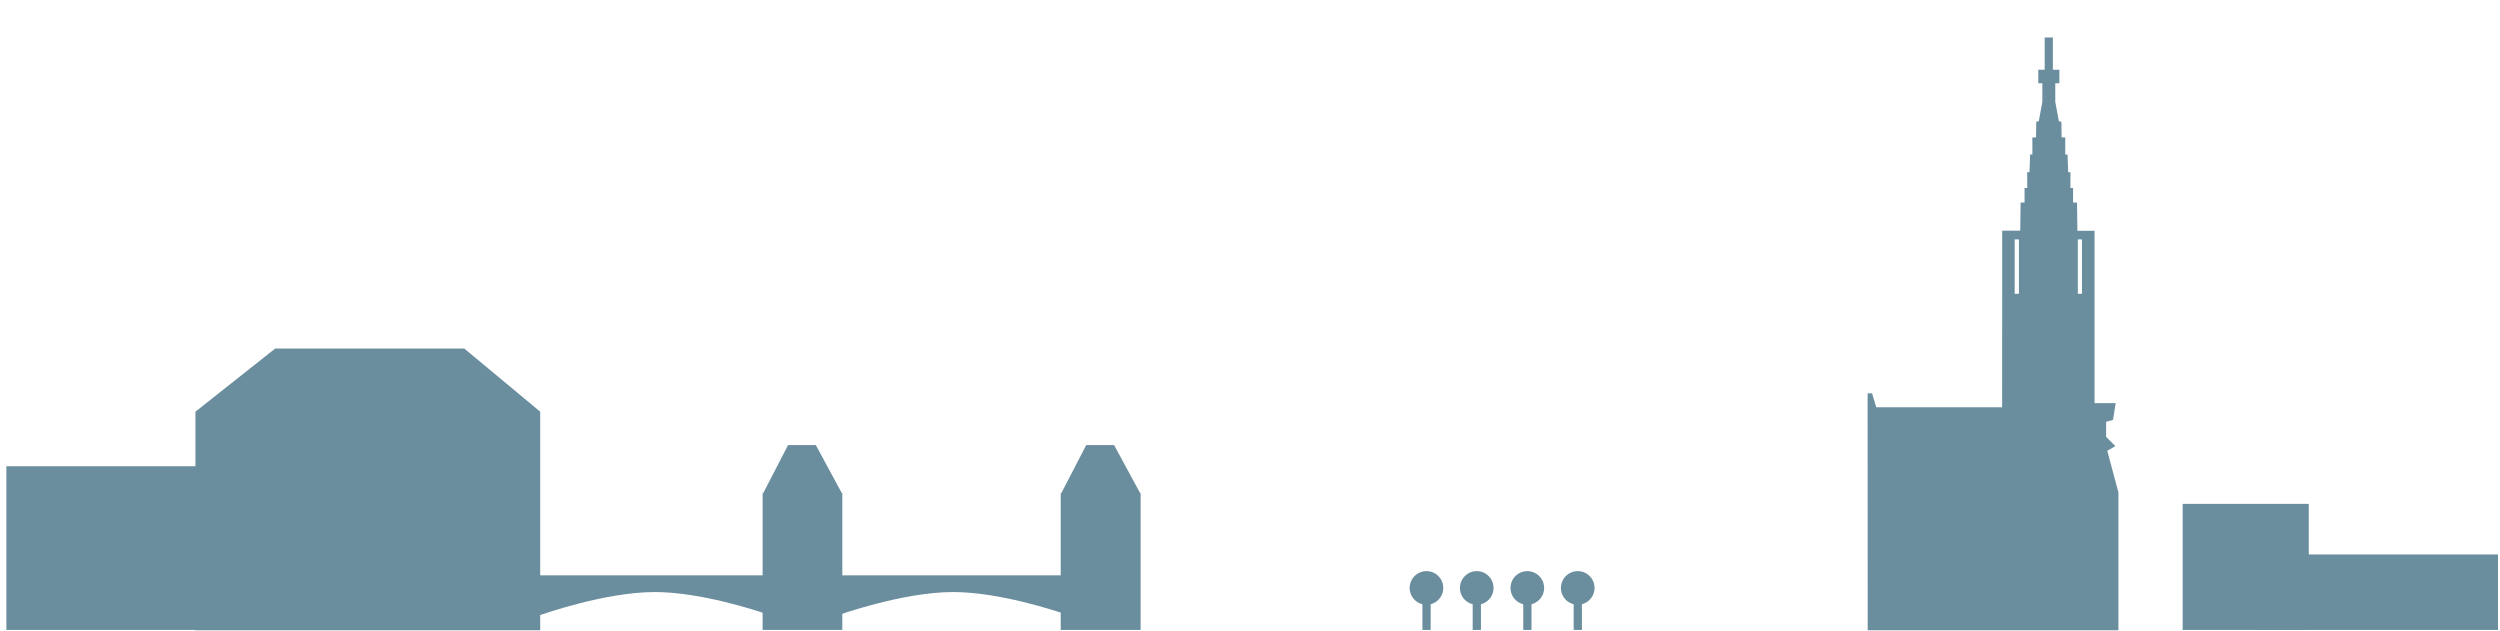
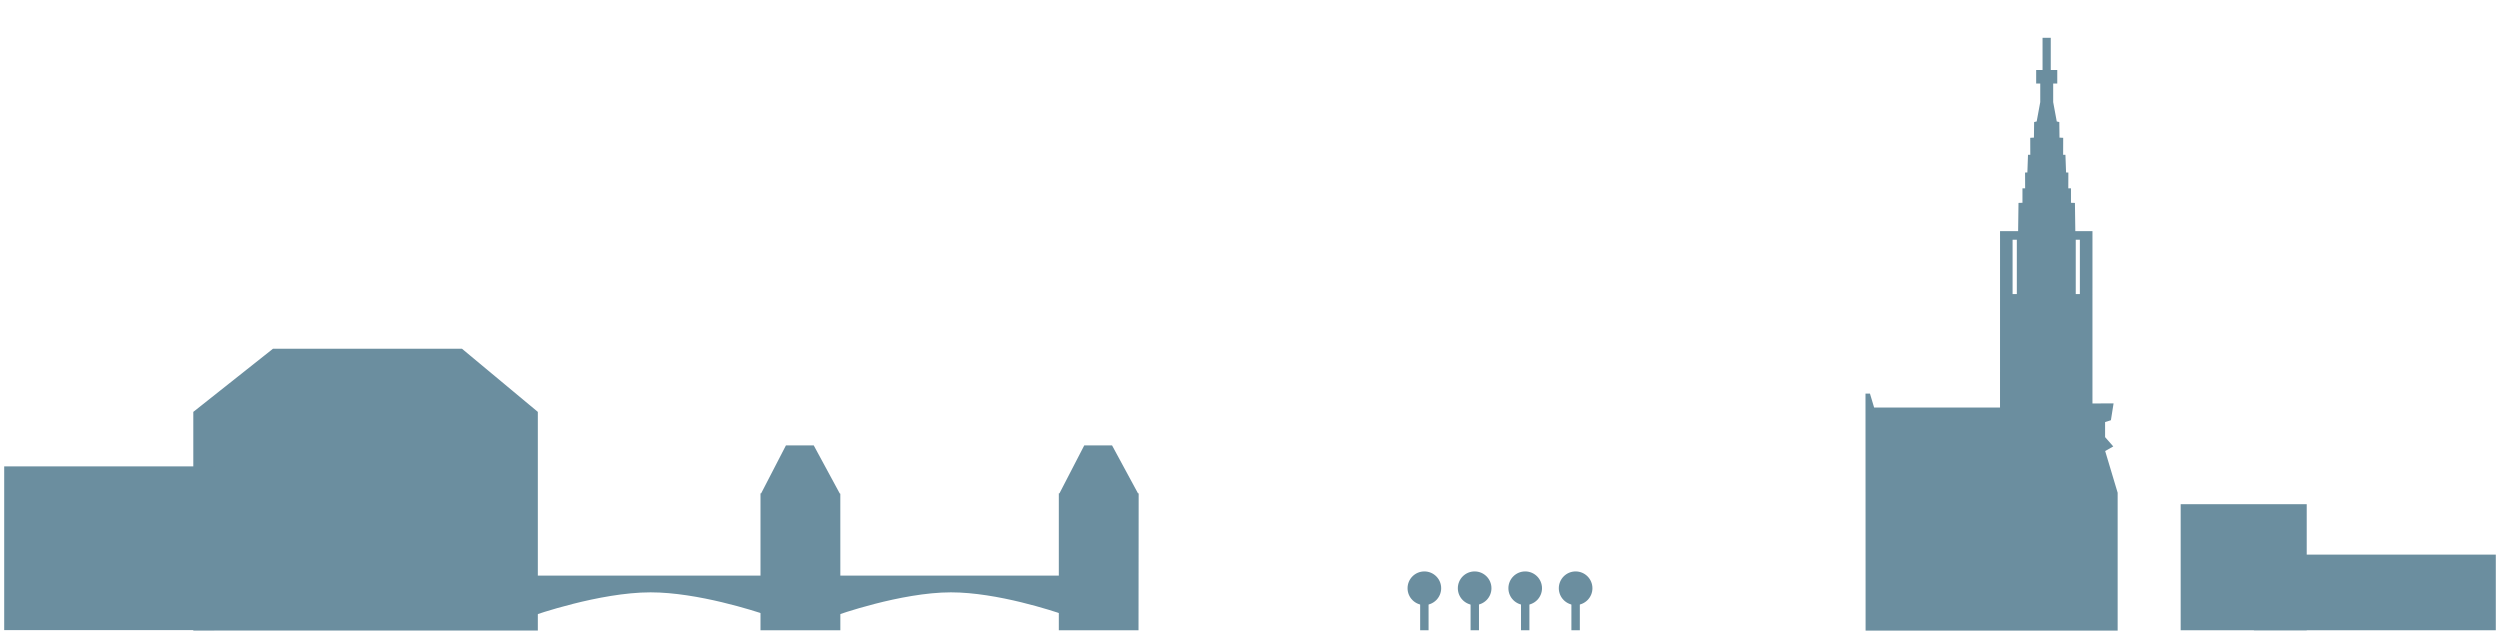
<svg xmlns="http://www.w3.org/2000/svg" width="595" height="150" id="svg2" version="1.1">
  <defs id="defs4" />
-   <g id="layer1" transform="translate(-442.5,-536.4336)">
-     <g transform="matrix(0.5587795,0,0,0.5587795,288.7532,284.8049)" id="g5052-0" style="fill:#6b8e9f;fill-opacity:1">
-       <path style="color:#000000;fill:#6b8e9f;fill-opacity:1;fill-rule:nonzero;stroke:none;stroke-width:1;marker:none;visibility:visible;display:inline;overflow:visible;enable-background:new" id="path5054-0" d="m 889,701.362 a 6,6 0 1 1 -12,0 6,6 0 1 1 12,0 z" transform="matrix(1.193073,0,0,1.193073,-170.7618,-136.0397)" />
-       <rect style="color:#000000;fill:#6b8e9f;fill-opacity:1;fill-rule:nonzero;stroke:none;stroke-width:1;marker:none;visibility:visible;display:inline;overflow:visible;enable-background:new" id="rect5056-9" width="3.519" height="12.771" x="880.992" y="705.862" />
-       <path style="color:#000000;fill:#6b8e9f;fill-opacity:1;fill-rule:nonzero;stroke:none;stroke-width:1;marker:none;visibility:visible;display:inline;overflow:visible;enable-background:new" id="path5054-0-3" d="m 889,701.362 a 6,6 0 1 1 -12,0 6,6 0 1 1 12,0 z" transform="matrix(1.193073,0,0,1.193073,-149.3466,-136.0397)" />
-       <rect style="color:#000000;fill:#6b8e9f;fill-opacity:1;fill-rule:nonzero;stroke:none;stroke-width:1;marker:none;visibility:visible;display:inline;overflow:visible;enable-background:new" id="rect5056-9-1" width="3.519" height="12.771" x="902.407" y="705.862" />
-       <path style="color:#000000;fill:#6b8e9f;fill-opacity:1;fill-rule:nonzero;stroke:none;stroke-width:1;marker:none;visibility:visible;display:inline;overflow:visible;enable-background:new" id="path5054-0-3-6" d="m 889,701.362 a 6,6 0 1 1 -12,0 6,6 0 1 1 12,0 z" transform="matrix(1.193073,0,0,1.193073,-127.8111,-136.0397)" />
-       <rect style="color:#000000;fill:#6b8e9f;fill-opacity:1;fill-rule:nonzero;stroke:none;stroke-width:1;marker:none;visibility:visible;display:inline;overflow:visible;enable-background:new" id="rect5056-9-1-4" width="3.519" height="12.771" x="923.943" y="705.862" />
-       <path style="color:#000000;fill:#6b8e9f;fill-opacity:1;fill-rule:nonzero;stroke:none;stroke-width:1;marker:none;visibility:visible;display:inline;overflow:visible;enable-background:new" id="path5054-0-3-6-1" d="m 889,701.362 a 6,6 0 1 1 -12,0 6,6 0 1 1 12,0 z" transform="matrix(1.193073,0,0,1.193073,-106.3357,-136.0397)" />
-       <rect style="color:#000000;fill:#6b8e9f;fill-opacity:1;fill-rule:nonzero;stroke:none;stroke-width:1;marker:none;visibility:visible;display:inline;overflow:visible;enable-background:new" id="rect5056-9-1-4-2" width="3.519" height="12.771" x="945.418" y="705.862" />
+   <g id="layer1" transform="translate(0,-902.3622)">
+     <g transform="matrix(0.5587795,0,0,0.5587795,-154.2481,650.8041)" id="g5052-0" style="fill:#6b8e9f;fill-opacity:1">
+       <path style="color:#000000;fill:#6b8e9f;fill-opacity:1;fill-rule:nonzero;stroke:none;stroke-width:1;marker:none;visibility:visible;display:inline;overflow:visible;enable-background:new" id="path5054-0" d="m 889,701.362 c 0,3.314 -2.686,6 -6,6 -3.314,0 -6,-2.686 -6,-6 0,-3.314 2.686,-6 6,-6 3.314,0 6,2.686 6,6 z" transform="matrix(1.193073,0,0,1.193073,-170.7618,-136.0397)" />
+       <rect style="color:#000000;fill:#6b8e9f;fill-opacity:1;fill-rule:nonzero;stroke:none;stroke-width:1;marker:none;visibility:visible;display:inline;overflow:visible;enable-background:new" id="rect5056-9" width="3.582" height="12.771" x="880.929" y="705.862" />
+       <path style="color:#000000;fill:#6b8e9f;fill-opacity:1;fill-rule:nonzero;stroke:none;stroke-width:1;marker:none;visibility:visible;display:inline;overflow:visible;enable-background:new" id="path5054-0-3" d="m 889,701.362 c 0,3.314 -2.686,6 -6,6 -3.314,0 -6,-2.686 -6,-6 0,-3.314 2.686,-6 6,-6 3.314,0 6,2.686 6,6 z" transform="matrix(1.193073,0,0,1.193073,-149.3466,-136.0397)" />
+       <rect style="color:#000000;fill:#6b8e9f;fill-opacity:1;fill-rule:nonzero;stroke:none;stroke-width:1;marker:none;visibility:visible;display:inline;overflow:visible;enable-background:new" id="rect5056-9-1" width="3.578" height="12.771" x="902.407" y="705.862" />
+       <path style="color:#000000;fill:#6b8e9f;fill-opacity:1;fill-rule:nonzero;stroke:none;stroke-width:1;marker:none;visibility:visible;display:inline;overflow:visible;enable-background:new" id="path5054-0-3-6" d="m 889,701.362 c 0,3.314 -2.686,6 -6,6 -3.314,0 -6,-2.686 -6,-6 0,-3.314 2.686,-6 6,-6 3.314,0 6,2.686 6,6 z" transform="matrix(1.193073,0,0,1.193073,-127.8111,-136.0397)" />
+       <rect style="color:#000000;fill:#6b8e9f;fill-opacity:1;fill-rule:nonzero;stroke:none;stroke-width:1;marker:none;visibility:visible;display:inline;overflow:visible;enable-background:new" id="rect5056-9-1-4" width="3.579" height="12.771" x="923.883" y="705.862" />
+       <path style="color:#000000;fill:#6b8e9f;fill-opacity:1;fill-rule:nonzero;stroke:none;stroke-width:1;marker:none;visibility:visible;display:inline;overflow:visible;enable-background:new" id="path5054-0-3-6-1" d="m 889,701.362 c 0,3.314 -2.686,6 -6,6 -3.314,0 -6,-2.686 -6,-6 0,-3.314 2.686,-6 6,-6 3.314,0 6,2.686 6,6 z" transform="matrix(1.193073,0,0,1.193073,-106.3357,-136.0397)" />
+       <rect style="color:#000000;fill:#6b8e9f;fill-opacity:1;fill-rule:nonzero;stroke:none;stroke-width:1;marker:none;visibility:visible;display:inline;overflow:visible;enable-background:new" id="rect5056-9-1-4-2" width="3.589" height="12.771" x="945.349" y="705.862" />
    </g>
-     <path style="fill:#6b8e9f;fill-opacity:1;stroke:none" d="m 929.127,545.355 0,7.671 -1.518,0 0,3.218 0.971,0 0,4.423 -0.85,4.606 -0.607,0.137 -0.046,3.706 -0.88,0.045 0.015,4.042 -0.546,0 -0.152,4.209 -0.546,0.015 0.015,3.752 -0.637,0 0,3.447 -0.941,0.03 -0.091,6.679 -4.295,0 -0.016,42.022 -29.96,0.007 -0.994,-3.32 -1.06,0 0.022,56.397 59.675,0 0,-32.803 -2.656,-9.928 1.927,-1.098 -2.2,-2.211 0,-3.584 1.639,-0.442 0.634,-4.002 -5.025,0.012 0.003,-41.017 -4.084,0 -0.091,-6.71 -0.941,-0.03 0,-3.447 -0.637,0 0.015,-3.752 -0.546,-0.015 -0.152,-4.209 -0.546,0 0.015,-4.042 -0.88,-0.045 -0.046,-3.706 -0.607,-0.137 -0.85,-4.606 0,-4.423 0.971,0 0,-3.218 -1.548,0 0,-7.671 -1.958,0 z m -7.13,48.062 1.01,0 0,12.936 -1.01,0 z m 15.033,0 0.979,0 0,12.936 -0.979,0 z" id="path13425" />
-     <path style="color:#000000;fill:#6b8e9f;fill-opacity:1;fill-rule:nonzero;stroke:none;stroke-width:1;marker:none;visibility:visible;display:inline;overflow:visible;enable-background:accumulate" d="m 489.015,634.413 18.975,-15.022 45.011,-0.002 18.068,15.025 0,52.018 -82.054,0 z" id="rect13502" />
-     <rect style="color:#000000;fill:#6b8e9f;fill-opacity:1;fill-rule:nonzero;stroke:none;stroke-width:1;marker:none;visibility:visible;display:inline;overflow:visible;enable-background:accumulate" id="rect13504" width="50" height="38.965" x="444.014" y="647.397" />
-     <path style="color:#000000;fill:#6b8e9f;fill-opacity:1;fill-rule:nonzero;stroke:none;stroke-width:1;marker:none;visibility:visible;display:inline;overflow:visible;enable-background:accumulate" d="m 642,673.362 0,9.479 c 0.085,-0.03 15.39,-5.5 27.325,-5.5 11.048,0 24.581,4.527 26.675,5.25 l 0,-9.229 z" id="rect13511" />
-     <rect style="color:#000000;fill:#6b8e9f;fill-opacity:1;fill-rule:nonzero;stroke:none;stroke-width:1;marker:none;visibility:visible;display:inline;overflow:visible;enable-background:accumulate" id="rect14387" width="30.018" height="30.007" x="961.975" y="656.355" />
-     <rect style="color:#000000;fill:#6b8e9f;fill-opacity:1;fill-rule:nonzero;stroke:none;stroke-width:1;marker:none;visibility:visible;display:inline;overflow:visible;enable-background:accumulate" id="rect14389" width="57.592" height="17.967" x="979.431" y="668.395" />
-     <path style="color:#000000;fill:#6b8e9f;fill-opacity:1;fill-rule:nonzero;stroke:none;stroke-width:1;marker:none;visibility:visible;display:inline;overflow:visible;enable-background:accumulate" d="m 630.058,642.362 -5.905,11.422 -0.153,0 0,0.299 0,32.279 18.969,0 0,-32.279 0.03,0 -0.03,-0.064 0,-0.235 -0.122,0 -6.18,-11.422 -6.609,0 z" id="rect13506-5-4" />
-     <path style="color:#000000;fill:#6b8e9f;fill-opacity:1;fill-rule:nonzero;stroke:none;stroke-width:1;marker:none;visibility:visible;display:inline;overflow:visible;enable-background:accumulate" d="m 701.025,642.362 -5.92,11.422 -0.153,0 0,0.299 0,32.279 19.018,0 0,-32.279 0.031,0 -0.031,-0.064 0,-0.235 -0.123,0 -6.196,-11.422 -6.626,0 z" id="rect13506-5-4-5" />
-     <path style="color:#000000;fill:#6b8e9f;fill-opacity:1;fill-rule:nonzero;stroke:none;stroke-width:1;marker:none;visibility:visible;display:inline;overflow:visible;enable-background:accumulate" d="m 571,673.362 0,9.479 c 0.085,-0.03 15.39,-5.5 27.325,-5.5 11.048,0 24.581,4.527 26.675,5.25 l 0,-9.229 z" id="rect13511-8" />
+     <path style="fill:#6b8e9f;fill-opacity:1;stroke:none" d="m 486.126,911.354 0,7.671 -1.518,0 0,3.218 0.971,0 0,4.423 -0.85,4.606 -0.607,0.137 -0.046,3.706 -0.88,0.045 0.015,4.042 -0.546,0 -0.152,4.209 -0.546,0.015 0.015,3.752 -0.637,0 0,3.447 -0.941,0.03 -0.091,6.71 -4.306,0 -0.004,41.991 -29.96,0.007 -0.994,-3.32 -1.06,0 0.022,56.397 59.99,0 0,-32.803 -2.971,-9.928 1.927,-1.098 -1.946,-2.211 0,-3.584 1.385,-0.442 0.634,-4.002 -5.025,0.012 0.003,-41.017 -4.084,0 -0.091,-6.71 -0.941,-0.03 0,-3.447 -0.637,0 0.015,-3.752 -0.546,-0.015 -0.152,-4.209 -0.546,0 0.015,-4.042 -0.88,-0.045 -0.046,-3.706 -0.607,-0.137 -0.85,-4.606 0,-4.423 0.971,0 0,-3.218 -1.548,0 0,-7.671 -1.958,0 z m -7.13,48.062 1.01,0 0,12.936 -1.01,0 z m 15.033,0 0.979,0 0,12.936 -0.979,0 z" id="path13425" />
+     <path style="color:#000000;fill:#6b8e9f;fill-opacity:1;fill-rule:nonzero;stroke:none;stroke-width:1;marker:none;visibility:visible;display:inline;overflow:visible;enable-background:accumulate" d="m 46.006,1000.391 18.962,-15.028 44.981,-0.002 18.056,15.031 0,52.039 -81.999,0 z" id="rect13502" />
+     <rect style="color:#000000;fill:#6b8e9f;fill-opacity:1;fill-rule:nonzero;stroke:none;stroke-width:1;marker:none;visibility:visible;display:inline;overflow:visible;enable-background:accumulate" id="rect13504" width="50" height="38.965" x="0.999" y="1013.361" />
+     <path style="color:#000000;fill:#6b8e9f;fill-opacity:1;fill-rule:nonzero;stroke:none;stroke-width:1;marker:none;visibility:visible;display:inline;overflow:visible;enable-background:accumulate" d="m 198.999,1039.361 0,9.479 c 0.085,-0.03 15.39,-5.5 27.325,-5.5 11.048,0 24.581,4.527 26.675,5.25 l 0,-9.229 z" id="rect13511" />
+     <rect style="color:#000000;fill:#6b8e9f;fill-opacity:1;fill-rule:nonzero;stroke:none;stroke-width:1;marker:none;visibility:visible;display:inline;overflow:visible;enable-background:accumulate" id="rect14387" width="30" height="30" x="518.999" y="1022.361" />
+     <rect style="color:#000000;fill:#6b8e9f;fill-opacity:1;fill-rule:nonzero;stroke:none;stroke-width:1;marker:none;visibility:visible;display:inline;overflow:visible;enable-background:accumulate" id="rect14389" width="57.572" height="18.002" x="536.429" y="1034.359" />
+     <path style="color:#000000;fill:#6b8e9f;fill-opacity:1;fill-rule:nonzero;stroke:none;stroke-width:1;marker:none;visibility:visible;display:inline;overflow:visible;enable-background:accumulate" d="m 187.057,1008.361 -5.905,11.422 -0.153,0 0,0.299 0,32.279 19.005,0 c -0.01,-10.829 0.001,-21.735 -0.008,-32.492 l -0.15,-0.086 -6.18,-11.422 -6.609,0 z" id="rect13506-5-4" />
+     <path style="color:#000000;fill:#6b8e9f;fill-opacity:1;fill-rule:nonzero;stroke:none;stroke-width:1;marker:none;visibility:visible;display:inline;overflow:visible;enable-background:accumulate" d="m 258.057,1008.361 -5.905,11.422 -0.153,0 0,0.299 0,32.279 18.969,0 0.035,-32.578 -0.158,0 -6.18,-11.422 -6.609,0 z" id="rect13506-5-4-5" />
+     <path style="color:#000000;fill:#6b8e9f;fill-opacity:1;fill-rule:nonzero;stroke:none;stroke-width:1;marker:none;visibility:visible;display:inline;overflow:visible;enable-background:accumulate" d="m 126.999,1039.361 0,9.479 c 0.087,-0.03 15.675,-5.5 27.831,-5.5 11.253,0 25.036,4.527 27.169,5.25 l 0,-9.229 z" id="rect13511-8" />
  </g>
</svg>
